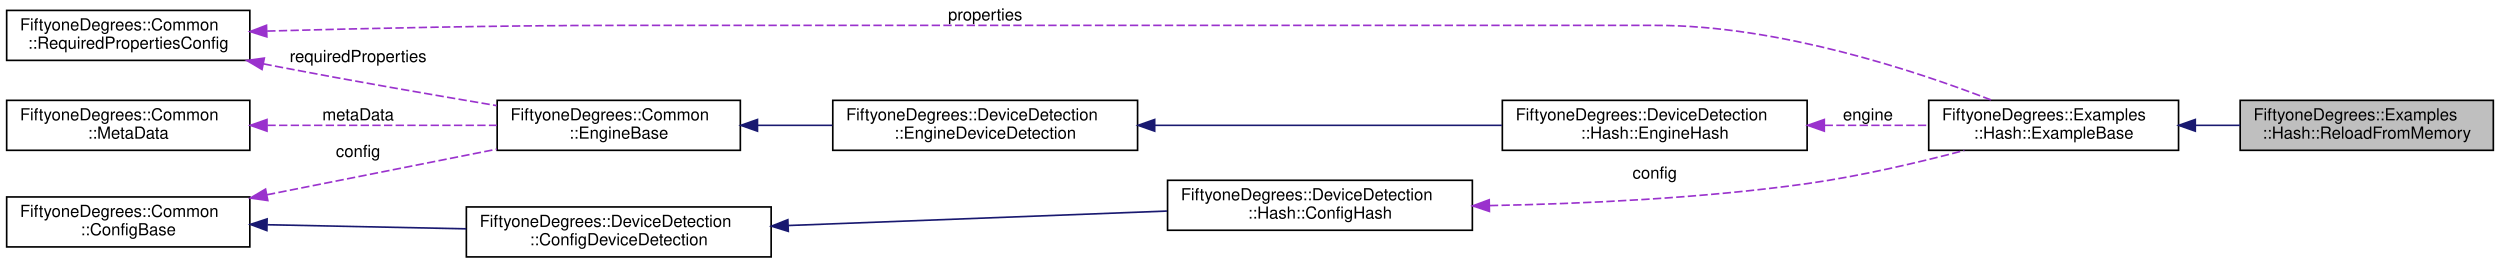
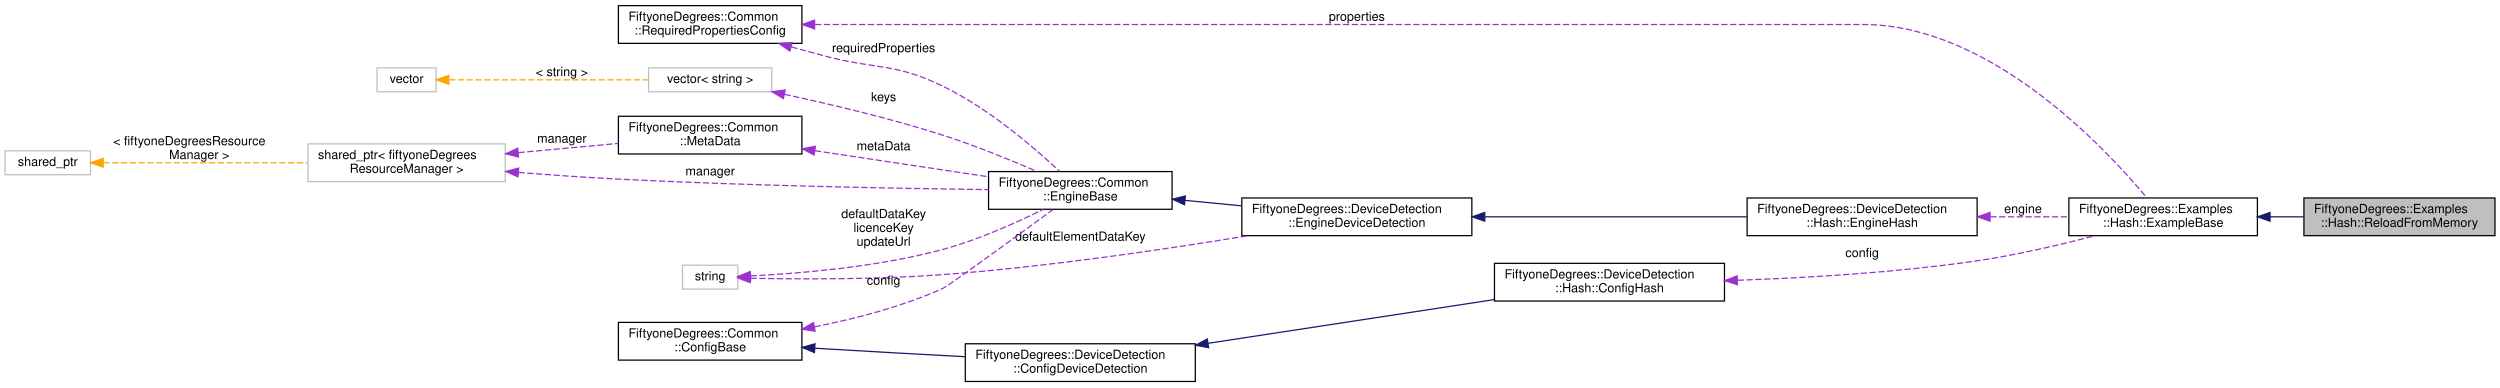
- <svg xmlns="http://www.w3.org/2000/svg" xmlns:xlink="http://www.w3.org/1999/xlink" width="1501pt" height="159pt" viewBox="0.00 0.00 1501.00 158.50">
-   <g id="graph0" class="graph" transform="scale(1 1) rotate(0) translate(4 154.5)">
+ <svg xmlns="http://www.w3.org/2000/svg" xmlns:xlink="http://www.w3.org/1999/xlink" width="1989pt" height="308pt" viewBox="0.00 0.00 1989.00 308.00">
+   <g id="graph0" class="graph" transform="scale(1 1) rotate(0) translate(4 304)">
    <g id="node1" class="node">
      <g id="a_node1">
        <a xlink:title="Hash Reload From Memory Example.">
-           <polygon fill="#bfbfbf" stroke="black" points="1341,-64.5 1341,-94.5 1493,-94.5 1493,-64.5 1341,-64.5" />
-           <text text-anchor="start" x="1349" y="-82.5" font-family="Helvetica,sans-Serif" font-size="10.00">FiftyoneDegrees::Examples</text>
-           <text text-anchor="middle" x="1417" y="-71.5" font-family="Helvetica,sans-Serif" font-size="10.00">::Hash::ReloadFromMemory</text>
+           <polygon fill="#bfbfbf" stroke="black" points="1829,-116.5 1829,-146.5 1981,-146.5 1981,-116.5 1829,-116.5" />
+           <text text-anchor="start" x="1837" y="-134.5" font-family="Helvetica,sans-Serif" font-size="10.00">FiftyoneDegrees::Examples</text>
+           <text text-anchor="middle" x="1905" y="-123.5" font-family="Helvetica,sans-Serif" font-size="10.00">::Hash::ReloadFromMemory</text>
        </a>
      </g>
    </g>
    <g id="node2" class="node">
      <g id="a_node2">
        <a xlink:href="class_fiftyone_degrees_1_1_examples_1_1_hash_1_1_example_base.html" target="_top" xlink:title="Base class extended by all Hash examples.">
-           <polygon fill="none" stroke="black" points="1154,-64.5 1154,-94.5 1304,-94.5 1304,-64.5 1154,-64.5" />
-           <text text-anchor="start" x="1162" y="-82.5" font-family="Helvetica,sans-Serif" font-size="10.00">FiftyoneDegrees::Examples</text>
-           <text text-anchor="middle" x="1229" y="-71.5" font-family="Helvetica,sans-Serif" font-size="10.00">::Hash::ExampleBase</text>
+           <polygon fill="none" stroke="black" points="1642,-116.5 1642,-146.5 1792,-146.5 1792,-116.5 1642,-116.5" />
+           <text text-anchor="start" x="1650" y="-134.5" font-family="Helvetica,sans-Serif" font-size="10.00">FiftyoneDegrees::Examples</text>
+           <text text-anchor="middle" x="1717" y="-123.5" font-family="Helvetica,sans-Serif" font-size="10.00">::Hash::ExampleBase</text>
        </a>
      </g>
    </g>
    <g id="edge1" class="edge">
-       <path fill="none" stroke="midnightblue" d="M1314.1,-79.5C1323.07,-79.5 1332.14,-79.5 1340.99,-79.5" />
-       <polygon fill="midnightblue" stroke="midnightblue" points="1314.05,-76 1304.05,-79.5 1314.05,-83 1314.05,-76" />
+       <path fill="none" stroke="midnightblue" d="M1802.1,-131.5C1811.07,-131.5 1820.14,-131.5 1828.99,-131.5" />
+       <polygon fill="midnightblue" stroke="midnightblue" points="1802.05,-128 1792.05,-131.5 1802.05,-135 1802.05,-128" />
    </g>
    <g id="node3" class="node">
      <g id="a_node3">
        <a xlink:href="class_fiftyone_degrees_1_1_device_detection_1_1_hash_1_1_engine_hash.html" target="_top" xlink:title="Encapsulates the Hash engine class which implements EngineDeviceDetection.">
-           <polygon fill="none" stroke="black" points="898,-64.5 898,-94.5 1081,-94.5 1081,-64.5 898,-64.5" />
-           <text text-anchor="start" x="906" y="-82.5" font-family="Helvetica,sans-Serif" font-size="10.00">FiftyoneDegrees::DeviceDetection</text>
-           <text text-anchor="middle" x="989.5" y="-71.5" font-family="Helvetica,sans-Serif" font-size="10.00">::Hash::EngineHash</text>
+           <polygon fill="none" stroke="black" points="1386,-116.5 1386,-146.5 1569,-146.5 1569,-116.5 1386,-116.5" />
+           <text text-anchor="start" x="1394" y="-134.5" font-family="Helvetica,sans-Serif" font-size="10.00">FiftyoneDegrees::DeviceDetection</text>
+           <text text-anchor="middle" x="1477.5" y="-123.5" font-family="Helvetica,sans-Serif" font-size="10.00">::Hash::EngineHash</text>
        </a>
      </g>
    </g>
    <g id="edge2" class="edge">
-       <path fill="none" stroke="#9a32cd" stroke-dasharray="5,2" d="M1091.5,-79.5C1112.41,-79.5 1134.07,-79.5 1153.81,-79.5" />
-       <polygon fill="#9a32cd" stroke="#9a32cd" points="1091.31,-76 1081.31,-79.5 1091.31,-83 1091.31,-76" />
-       <text text-anchor="middle" x="1117.5" y="-82.5" font-family="Helvetica,sans-Serif" font-size="10.00"> engine</text>
+       <path fill="none" stroke="#9a32cd" stroke-dasharray="5,2" d="M1579.5,-131.5C1600.41,-131.5 1622.07,-131.5 1641.81,-131.5" />
+       <polygon fill="#9a32cd" stroke="#9a32cd" points="1579.31,-128 1569.31,-131.5 1579.31,-135 1579.31,-128" />
+       <text text-anchor="middle" x="1605.5" y="-134.5" font-family="Helvetica,sans-Serif" font-size="10.00"> engine</text>
    </g>
    <g id="node4" class="node">
      <g id="a_node4">
        <a xlink:href="class_fiftyone_degrees_1_1_device_detection_1_1_engine_device_detection.html" target="_top" xlink:title="Encapsulates the device detection engine class to be extended by device detection engine implementati...">
-           <polygon fill="none" stroke="black" points="496,-64.5 496,-94.5 679,-94.5 679,-64.5 496,-64.5" />
-           <text text-anchor="start" x="504" y="-82.5" font-family="Helvetica,sans-Serif" font-size="10.00">FiftyoneDegrees::DeviceDetection</text>
-           <text text-anchor="middle" x="587.5" y="-71.5" font-family="Helvetica,sans-Serif" font-size="10.00">::EngineDeviceDetection</text>
+           <polygon fill="none" stroke="black" points="984,-116.5 984,-146.5 1167,-146.5 1167,-116.5 984,-116.5" />
+           <text text-anchor="start" x="992" y="-134.5" font-family="Helvetica,sans-Serif" font-size="10.00">FiftyoneDegrees::DeviceDetection</text>
+           <text text-anchor="middle" x="1075.5" y="-123.5" font-family="Helvetica,sans-Serif" font-size="10.00">::EngineDeviceDetection</text>
        </a>
      </g>
    </g>
    <g id="edge3" class="edge">
-       <path fill="none" stroke="midnightblue" d="M689.39,-79.5C753.47,-79.5 835.72,-79.5 897.75,-79.5" />
-       <polygon fill="midnightblue" stroke="midnightblue" points="689.27,-76 679.27,-79.5 689.27,-83 689.27,-76" />
+       <path fill="none" stroke="midnightblue" d="M1177.39,-131.5C1241.47,-131.5 1323.72,-131.5 1385.75,-131.5" />
+       <polygon fill="midnightblue" stroke="midnightblue" points="1177.27,-128 1167.27,-131.5 1177.27,-135 1177.27,-128" />
    </g>
    <g id="node5" class="node">
      <g id="a_node5">
        <a xlink:href="class_fiftyone_degrees_1_1_common_1_1_engine_base.html" target="_top" xlink:title="Encapsulates the engine class to be extended by engine implementations.">
-           <polygon fill="none" stroke="black" points="294.5,-64.5 294.5,-94.5 440.5,-94.5 440.5,-64.5 294.5,-64.5" />
-           <text text-anchor="start" x="302.5" y="-82.5" font-family="Helvetica,sans-Serif" font-size="10.00">FiftyoneDegrees::Common</text>
-           <text text-anchor="middle" x="367.5" y="-71.5" font-family="Helvetica,sans-Serif" font-size="10.00">::EngineBase</text>
+           <polygon fill="none" stroke="black" points="782.5,-137.5 782.5,-167.5 928.5,-167.5 928.5,-137.5 782.5,-137.5" />
+           <text text-anchor="start" x="790.5" y="-155.5" font-family="Helvetica,sans-Serif" font-size="10.00">FiftyoneDegrees::Common</text>
+           <text text-anchor="middle" x="855.5" y="-144.5" font-family="Helvetica,sans-Serif" font-size="10.00">::EngineBase</text>
        </a>
      </g>
    </g>
    <g id="edge4" class="edge">
-       <path fill="none" stroke="midnightblue" d="M450.83,-79.5C465.5,-79.5 480.87,-79.5 495.77,-79.5" />
-       <polygon fill="midnightblue" stroke="midnightblue" points="450.79,-76 440.79,-79.5 450.79,-83 450.79,-76" />
+       <path fill="none" stroke="midnightblue" d="M938.83,-144.57C953.5,-143.16 968.87,-141.68 983.77,-140.24" />
+       <polygon fill="midnightblue" stroke="midnightblue" points="938.41,-141.09 928.79,-145.54 939.08,-148.06 938.41,-141.09" />
    </g>
    <g id="node6" class="node">
      <g id="a_node6">
        <a xlink:href="class_fiftyone_degrees_1_1_common_1_1_required_properties_config.html" target="_top" xlink:title="C++ class wrapper for the fiftyoneDegreesPropertiesRequired structure.">
-           <polygon fill="none" stroke="black" points="0,-118.5 0,-148.5 146,-148.5 146,-118.5 0,-118.5" />
-           <text text-anchor="start" x="8" y="-136.5" font-family="Helvetica,sans-Serif" font-size="10.00">FiftyoneDegrees::Common</text>
-           <text text-anchor="middle" x="73" y="-125.5" font-family="Helvetica,sans-Serif" font-size="10.00">::RequiredPropertiesConfig</text>
-         </a>
-       </g>
-     </g>
-     <g id="edge11" class="edge">
-       <path fill="none" stroke="#9a32cd" stroke-dasharray="5,2" d="M156.42,-136.09C215.02,-137.72 295.59,-139.5 366.5,-139.5 366.5,-139.5 366.5,-139.5 990.5,-139.5 1063.65,-139.5 1145.71,-112.42 1191.7,-94.64" />
-       <polygon fill="#9a32cd" stroke="#9a32cd" points="156.21,-132.59 146.11,-135.8 156.01,-139.58 156.21,-132.59" />
-       <text text-anchor="middle" x="587.5" y="-142.5" font-family="Helvetica,sans-Serif" font-size="10.00"> properties</text>
+           <polygon fill="none" stroke="black" points="488,-269.5 488,-299.5 634,-299.5 634,-269.5 488,-269.5" />
+           <text text-anchor="start" x="496" y="-287.5" font-family="Helvetica,sans-Serif" font-size="10.00">FiftyoneDegrees::Common</text>
+           <text text-anchor="middle" x="561" y="-276.5" font-family="Helvetica,sans-Serif" font-size="10.00">::RequiredPropertiesConfig</text>
+         </a>
+       </g>
+     </g>
+     <g id="edge18" class="edge">
+       <path fill="none" stroke="#9a32cd" stroke-dasharray="5,2" d="M644.43,-284.5C703.03,-284.5 783.6,-284.5 854.5,-284.5 854.5,-284.5 854.5,-284.5 1478.5,-284.5 1579.54,-284.5 1671.75,-185.43 1703.92,-146.73" />
+       <polygon fill="#9a32cd" stroke="#9a32cd" points="644.12,-281 634.12,-284.5 644.12,-288 644.12,-281" />
+       <text text-anchor="middle" x="1075.5" y="-287.5" font-family="Helvetica,sans-Serif" font-size="10.00"> properties</text>
    </g>
    <g id="edge5" class="edge">
-       <path fill="none" stroke="#9a32cd" stroke-dasharray="5,2" d="M154.2,-116.41C157.51,-115.76 160.78,-115.12 164,-114.5 207.1,-106.23 255.53,-97.83 294.22,-91.33" />
-       <polygon fill="#9a32cd" stroke="#9a32cd" points="153.32,-113.02 144.21,-118.42 154.7,-119.88 153.32,-113.02" />
-       <text text-anchor="middle" x="211" y="-117.5" font-family="Helvetica,sans-Serif" font-size="10.00"> requiredProperties</text>
+       <path fill="none" stroke="#9a32cd" stroke-dasharray="5,2" d="M625.63,-266.65C634.48,-264.22 643.46,-261.78 652,-259.5 693.66,-248.4 707.2,-254.31 746,-235.5 782.7,-217.7 819.07,-186.35 838.98,-167.7" />
+       <polygon fill="#9a32cd" stroke="#9a32cd" points="624.44,-263.34 615.73,-269.38 626.3,-270.09 624.44,-263.34" />
+       <text text-anchor="middle" x="699" y="-262.5" font-family="Helvetica,sans-Serif" font-size="10.00"> requiredProperties</text>
    </g>
    <g id="node7" class="node">
      <g id="a_node7">
+         <a xlink:title=" ">
+           <polygon fill="none" stroke="#bfbfbf" points="241,-159.5 241,-189.5 398,-189.5 398,-159.5 241,-159.5" />
+           <text text-anchor="start" x="249" y="-177.5" font-family="Helvetica,sans-Serif" font-size="10.00">shared_ptr&lt; fiftyoneDegrees</text>
+           <text text-anchor="middle" x="319.5" y="-166.5" font-family="Helvetica,sans-Serif" font-size="10.00">ResourceManager &gt;</text>
+         </a>
+       </g>
+     </g>
+     <g id="edge6" class="edge">
+       <path fill="none" stroke="#9a32cd" stroke-dasharray="5,2" d="M408.48,-166.79C434.11,-164.79 462.16,-162.82 488,-161.5 590.18,-156.28 708.55,-154.07 782.48,-153.14" />
+       <polygon fill="#9a32cd" stroke="#9a32cd" points="408.11,-163.31 398.42,-167.59 408.67,-170.29 408.11,-163.31" />
+       <text text-anchor="middle" x="561" y="-164.5" font-family="Helvetica,sans-Serif" font-size="10.00"> manager</text>
+     </g>
+     <g id="node12" class="node">
+       <g id="a_node12">
        <a xlink:href="class_fiftyone_degrees_1_1_common_1_1_meta_data.html" target="_top" xlink:title="Contains meta data for the properties, values, profiles and components that exist within the engine i...">
-           <polygon fill="none" stroke="black" points="0,-64.5 0,-94.5 146,-94.5 146,-64.5 0,-64.5" />
-           <text text-anchor="start" x="8" y="-82.5" font-family="Helvetica,sans-Serif" font-size="10.00">FiftyoneDegrees::Common</text>
-           <text text-anchor="middle" x="73" y="-71.5" font-family="Helvetica,sans-Serif" font-size="10.00">::MetaData</text>
-         </a>
-       </g>
-     </g>
-     <g id="edge6" class="edge">
-       <path fill="none" stroke="#9a32cd" stroke-dasharray="5,2" d="M156.54,-79.5C199.9,-79.5 252.54,-79.5 294.27,-79.5" />
-       <polygon fill="#9a32cd" stroke="#9a32cd" points="156.3,-76 146.3,-79.5 156.3,-83 156.3,-76" />
-       <text text-anchor="middle" x="211" y="-82.5" font-family="Helvetica,sans-Serif" font-size="10.00"> metaData</text>
+           <polygon fill="none" stroke="black" points="488,-181.5 488,-211.5 634,-211.5 634,-181.5 488,-181.5" />
+           <text text-anchor="start" x="496" y="-199.5" font-family="Helvetica,sans-Serif" font-size="10.00">FiftyoneDegrees::Common</text>
+           <text text-anchor="middle" x="561" y="-188.5" font-family="Helvetica,sans-Serif" font-size="10.00">::MetaData</text>
+         </a>
+       </g>
+     </g>
+     <g id="edge12" class="edge">
+       <path fill="none" stroke="#9a32cd" stroke-dasharray="5,2" d="M408.53,-182.59C434.65,-184.99 462.93,-187.58 487.91,-189.88" />
+       <polygon fill="#9a32cd" stroke="#9a32cd" points="408.54,-179.07 398.26,-181.64 407.9,-186.04 408.54,-179.07" />
+       <text text-anchor="middle" x="443" y="-190.5" font-family="Helvetica,sans-Serif" font-size="10.00"> manager</text>
    </g>
    <g id="node8" class="node">
      <g id="a_node8">
-         <a xlink:href="class_fiftyone_degrees_1_1_common_1_1_config_base.html" target="_top" xlink:title="C++ class wrapper for the fiftyoneDegreesConfigBase configuration structure.">
-           <polygon fill="none" stroke="black" points="0,-6.5 0,-36.5 146,-36.5 146,-6.5 0,-6.5" />
-           <text text-anchor="start" x="8" y="-24.5" font-family="Helvetica,sans-Serif" font-size="10.00">FiftyoneDegrees::Common</text>
-           <text text-anchor="middle" x="73" y="-13.5" font-family="Helvetica,sans-Serif" font-size="10.00">::ConfigBase</text>
+         <a xlink:title=" ">
+           <polygon fill="none" stroke="#bfbfbf" points="0,-165 0,-184 68,-184 68,-165 0,-165" />
+           <text text-anchor="middle" x="34" y="-172" font-family="Helvetica,sans-Serif" font-size="10.00">shared_ptr</text>
        </a>
      </g>
    </g>
    <g id="edge7" class="edge">
-       <path fill="none" stroke="#9a32cd" stroke-dasharray="5,2" d="M156.27,-37.81C199.68,-46.42 252.45,-56.89 294.27,-65.18" />
-       <polygon fill="#9a32cd" stroke="#9a32cd" points="156.79,-34.35 146.3,-35.84 155.43,-41.22 156.79,-34.35" />
-       <text text-anchor="middle" x="211" y="-60.5" font-family="Helvetica,sans-Serif" font-size="10.00"> config</text>
+       <path fill="none" stroke="orange" stroke-dasharray="5,2" d="M78.22,-174.5C121.31,-174.5 188.44,-174.5 240.8,-174.5" />
+       <polygon fill="orange" stroke="orange" points="78.08,-171 68.08,-174.5 78.08,-178 78.08,-171" />
+       <text text-anchor="start" x="86" y="-188.5" font-family="Helvetica,sans-Serif" font-size="10.00"> &lt; fiftyoneDegreesResource</text>
+       <text text-anchor="middle" x="154.5" y="-177.5" font-family="Helvetica,sans-Serif" font-size="10.00">Manager &gt;</text>
+     </g>
+     <g id="node9" class="node">
+       <g id="a_node9">
+         <a xlink:title=" ">
+           <polygon fill="none" stroke="#bfbfbf" points="512,-231 512,-250 610,-250 610,-231 512,-231" />
+           <text text-anchor="middle" x="561" y="-238" font-family="Helvetica,sans-Serif" font-size="10.00">vector&lt; string &gt;</text>
+         </a>
+       </g>
+     </g>
+     <g id="edge8" class="edge">
+       <path fill="none" stroke="#9a32cd" stroke-dasharray="5,2" d="M620.18,-228.94C656.69,-221.1 704.54,-209.78 746,-196.5 771.75,-188.25 800.03,-176.7 821.26,-167.5" />
+       <polygon fill="#9a32cd" stroke="#9a32cd" points="619.26,-225.55 610.2,-231.05 620.71,-232.4 619.26,-225.55" />
+       <text text-anchor="middle" x="699" y="-223.5" font-family="Helvetica,sans-Serif" font-size="10.00"> keys</text>
    </g>
    <g id="node10" class="node">
      <g id="a_node10">
+         <a xlink:title=" ">
+           <polygon fill="none" stroke="#bfbfbf" points="296,-231 296,-250 343,-250 343,-231 296,-231" />
+           <text text-anchor="middle" x="319.5" y="-238" font-family="Helvetica,sans-Serif" font-size="10.00">vector</text>
+         </a>
+       </g>
+     </g>
+     <g id="edge9" class="edge">
+       <path fill="none" stroke="orange" stroke-dasharray="5,2" d="M353.27,-240.5C394.24,-240.5 464.69,-240.5 511.81,-240.5" />
+       <polygon fill="orange" stroke="orange" points="353.03,-237 343.03,-240.5 353.03,-244 353.03,-237" />
+       <text text-anchor="middle" x="443" y="-243.5" font-family="Helvetica,sans-Serif" font-size="10.00"> &lt; string &gt;</text>
+     </g>
+     <g id="node11" class="node">
+       <g id="a_node11">
+         <a xlink:title=" ">
+           <polygon fill="none" stroke="#bfbfbf" points="539,-74 539,-93 583,-93 583,-74 539,-74" />
+           <text text-anchor="middle" x="561" y="-81" font-family="Helvetica,sans-Serif" font-size="10.00">string</text>
+         </a>
+       </g>
+     </g>
+     <g id="edge14" class="edge">
+       <path fill="none" stroke="#9a32cd" stroke-dasharray="5,2" d="M593.06,-82.63C629.68,-81.88 692.36,-81.47 746,-85.5 828.98,-91.74 922.95,-105.59 989.06,-116.47" />
+       <polygon fill="#9a32cd" stroke="#9a32cd" points="592.93,-79.13 583.01,-82.85 593.09,-86.13 592.93,-79.13" />
+       <text text-anchor="middle" x="855.5" y="-112.5" font-family="Helvetica,sans-Serif" font-size="10.00"> defaultElementDataKey</text>
+     </g>
+     <g id="edge10" class="edge">
+       <path fill="none" stroke="#9a32cd" stroke-dasharray="5,2" d="M593.23,-84.49C630.26,-86.28 693.56,-91.33 746,-105.5 774.14,-113.1 804.45,-126.73 825.86,-137.36" />
+       <polygon fill="#9a32cd" stroke="#9a32cd" points="593.21,-80.98 583.07,-84.04 592.91,-87.98 593.21,-80.98" />
+       <text text-anchor="middle" x="699" y="-130.5" font-family="Helvetica,sans-Serif" font-size="10.00"> defaultDataKey</text>
+       <text text-anchor="middle" x="699" y="-119.5" font-family="Helvetica,sans-Serif" font-size="10.00">licenceKey</text>
+       <text text-anchor="middle" x="699" y="-108.5" font-family="Helvetica,sans-Serif" font-size="10.00">updateUrl</text>
+     </g>
+     <g id="edge11" class="edge">
+       <path fill="none" stroke="#9a32cd" stroke-dasharray="5,2" d="M644.27,-184.12C687.68,-177.59 740.45,-169.66 782.27,-163.37" />
+       <polygon fill="#9a32cd" stroke="#9a32cd" points="643.67,-180.67 634.3,-185.62 644.71,-187.6 643.67,-180.67" />
+       <text text-anchor="middle" x="699" y="-184.5" font-family="Helvetica,sans-Serif" font-size="10.00"> metaData</text>
+     </g>
+     <g id="node13" class="node">
+       <g id="a_node13">
+         <a xlink:href="class_fiftyone_degrees_1_1_common_1_1_config_base.html" target="_top" xlink:title="C++ class wrapper for the fiftyoneDegreesConfigBase configuration structure.">
+           <polygon fill="none" stroke="black" points="488,-17.5 488,-47.5 634,-47.5 634,-17.5 488,-17.5" />
+           <text text-anchor="start" x="496" y="-35.5" font-family="Helvetica,sans-Serif" font-size="10.00">FiftyoneDegrees::Common</text>
+           <text text-anchor="middle" x="561" y="-24.5" font-family="Helvetica,sans-Serif" font-size="10.00">::ConfigBase</text>
+         </a>
+       </g>
+     </g>
+     <g id="edge13" class="edge">
+       <path fill="none" stroke="#9a32cd" stroke-dasharray="5,2" d="M644.02,-43.98C676.7,-50.39 714.06,-60.09 746,-74.5 750.81,-76.67 803.62,-115.18 833.75,-137.26" />
+       <polygon fill="#9a32cd" stroke="#9a32cd" points="644.51,-40.51 634.04,-42.09 643.21,-47.39 644.51,-40.51" />
+       <text text-anchor="middle" x="699" y="-77.5" font-family="Helvetica,sans-Serif" font-size="10.00"> config</text>
+     </g>
+     <g id="node15" class="node">
+       <g id="a_node15">
        <a xlink:href="class_fiftyone_degrees_1_1_device_detection_1_1_config_device_detection.html" target="_top" xlink:title="C++ class wrapper for the fiftyoneDegreesConfigDeviceDetection configuration structure.">
-           <polygon fill="none" stroke="black" points="276,-0.5 276,-30.5 459,-30.5 459,-0.5 276,-0.5" />
-           <text text-anchor="start" x="284" y="-18.5" font-family="Helvetica,sans-Serif" font-size="10.00">FiftyoneDegrees::DeviceDetection</text>
-           <text text-anchor="middle" x="367.5" y="-7.5" font-family="Helvetica,sans-Serif" font-size="10.00">::ConfigDeviceDetection</text>
-         </a>
-       </g>
-     </g>
-     <g id="edge10" class="edge">
-       <path fill="none" stroke="midnightblue" d="M156.6,-19.81C193.8,-19.04 237.81,-18.14 275.91,-17.36" />
-       <polygon fill="midnightblue" stroke="midnightblue" points="156.23,-16.31 146.3,-20.02 156.37,-23.31 156.23,-16.31" />
-     </g>
-     <g id="node9" class="node">
-       <g id="a_node9">
+           <polygon fill="none" stroke="black" points="764,-0.5 764,-30.5 947,-30.5 947,-0.5 764,-0.5" />
+           <text text-anchor="start" x="772" y="-18.5" font-family="Helvetica,sans-Serif" font-size="10.00">FiftyoneDegrees::DeviceDetection</text>
+           <text text-anchor="middle" x="855.5" y="-7.5" font-family="Helvetica,sans-Serif" font-size="10.00">::ConfigDeviceDetection</text>
+         </a>
+       </g>
+     </g>
+     <g id="edge17" class="edge">
+       <path fill="none" stroke="midnightblue" d="M644.3,-26.97C646.9,-26.81 649.47,-26.65 652,-26.5 688.55,-24.29 728.82,-22.06 763.76,-20.19" />
+       <polygon fill="midnightblue" stroke="midnightblue" points="643.97,-23.49 634.21,-27.61 644.41,-30.47 643.97,-23.49" />
+     </g>
+     <g id="node14" class="node">
+       <g id="a_node14">
        <a xlink:href="class_fiftyone_degrees_1_1_device_detection_1_1_hash_1_1_config_hash.html" target="_top" xlink:title="C++ class wrapper for the fiftyoneDegreesConfigHash configuration structure.">
-           <polygon fill="none" stroke="black" points="697,-16.5 697,-46.5 880,-46.5 880,-16.5 697,-16.5" />
-           <text text-anchor="start" x="705" y="-34.5" font-family="Helvetica,sans-Serif" font-size="10.00">FiftyoneDegrees::DeviceDetection</text>
-           <text text-anchor="middle" x="788.5" y="-23.5" font-family="Helvetica,sans-Serif" font-size="10.00">::Hash::ConfigHash</text>
-         </a>
-       </g>
-     </g>
-     <g id="edge8" class="edge">
-       <path fill="none" stroke="#9a32cd" stroke-dasharray="5,2" d="M890.51,-31.32C946.82,-32.39 1018.07,-35.69 1081,-44.5 1112.7,-48.94 1147.57,-57.1 1175.39,-64.42" />
-       <polygon fill="#9a32cd" stroke="#9a32cd" points="890.24,-27.81 880.18,-31.14 890.12,-34.81 890.24,-27.81" />
-       <text text-anchor="middle" x="989.5" y="-47.5" font-family="Helvetica,sans-Serif" font-size="10.00"> config</text>
-     </g>
-     <g id="edge9" class="edge">
-       <path fill="none" stroke="midnightblue" d="M469.21,-19.35C538.45,-21.99 629.63,-25.47 696.65,-28.03" />
-       <polygon fill="midnightblue" stroke="midnightblue" points="469.29,-15.85 459.16,-18.96 469.02,-22.84 469.29,-15.85" />
+           <polygon fill="none" stroke="black" points="1185,-64.5 1185,-94.5 1368,-94.5 1368,-64.5 1185,-64.5" />
+           <text text-anchor="start" x="1193" y="-82.5" font-family="Helvetica,sans-Serif" font-size="10.00">FiftyoneDegrees::DeviceDetection</text>
+           <text text-anchor="middle" x="1276.5" y="-71.5" font-family="Helvetica,sans-Serif" font-size="10.00">::Hash::ConfigHash</text>
+         </a>
+       </g>
+     </g>
+     <g id="edge15" class="edge">
+       <path fill="none" stroke="#9a32cd" stroke-dasharray="5,2" d="M1378.53,-81.04C1434.84,-82.98 1506.09,-87.25 1569,-96.5 1600.41,-101.12 1634.96,-109.19 1662.68,-116.42" />
+       <polygon fill="#9a32cd" stroke="#9a32cd" points="1378.3,-77.53 1368.19,-80.7 1378.07,-84.52 1378.3,-77.53" />
+       <text text-anchor="middle" x="1477.5" y="-99.5" font-family="Helvetica,sans-Serif" font-size="10.00"> config</text>
+     </g>
+     <g id="edge16" class="edge">
+       <path fill="none" stroke="midnightblue" d="M957.21,-30.88C1026.45,-41.46 1117.63,-55.39 1184.65,-65.62" />
+       <polygon fill="midnightblue" stroke="midnightblue" points="957.57,-27.4 947.16,-29.35 956.52,-34.32 957.57,-27.4" />
    </g>
  </g>
</svg>
